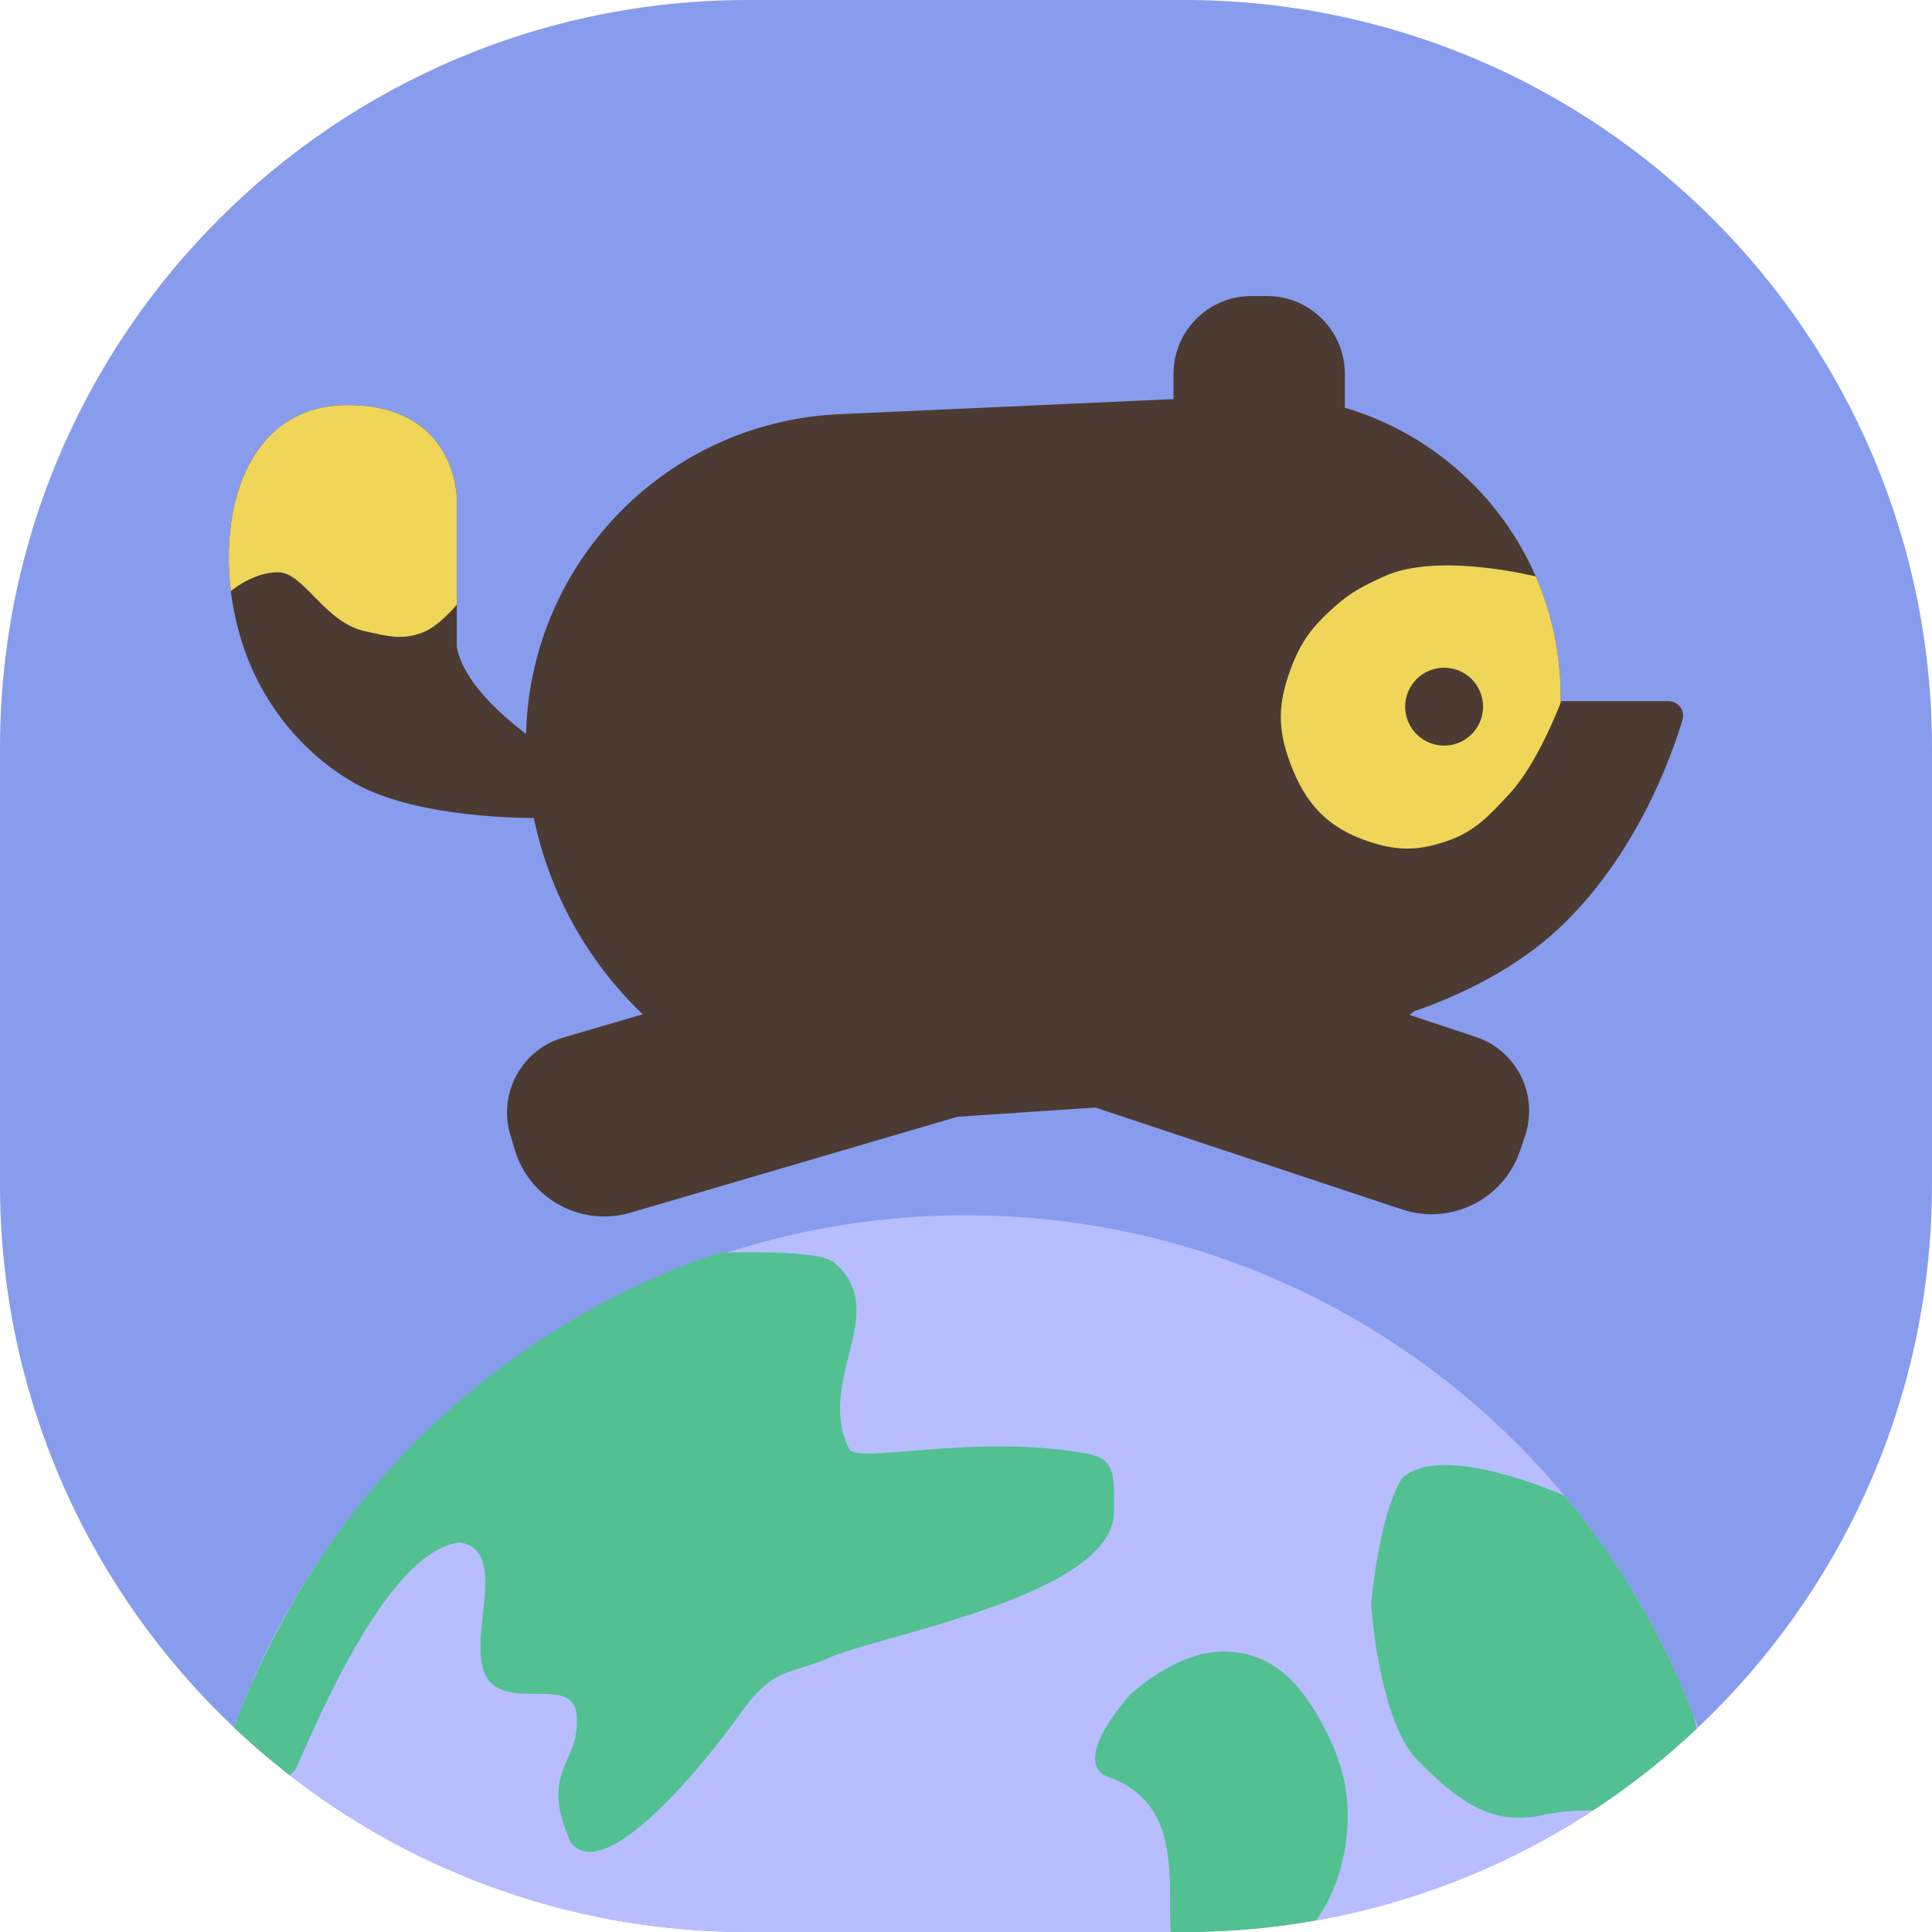
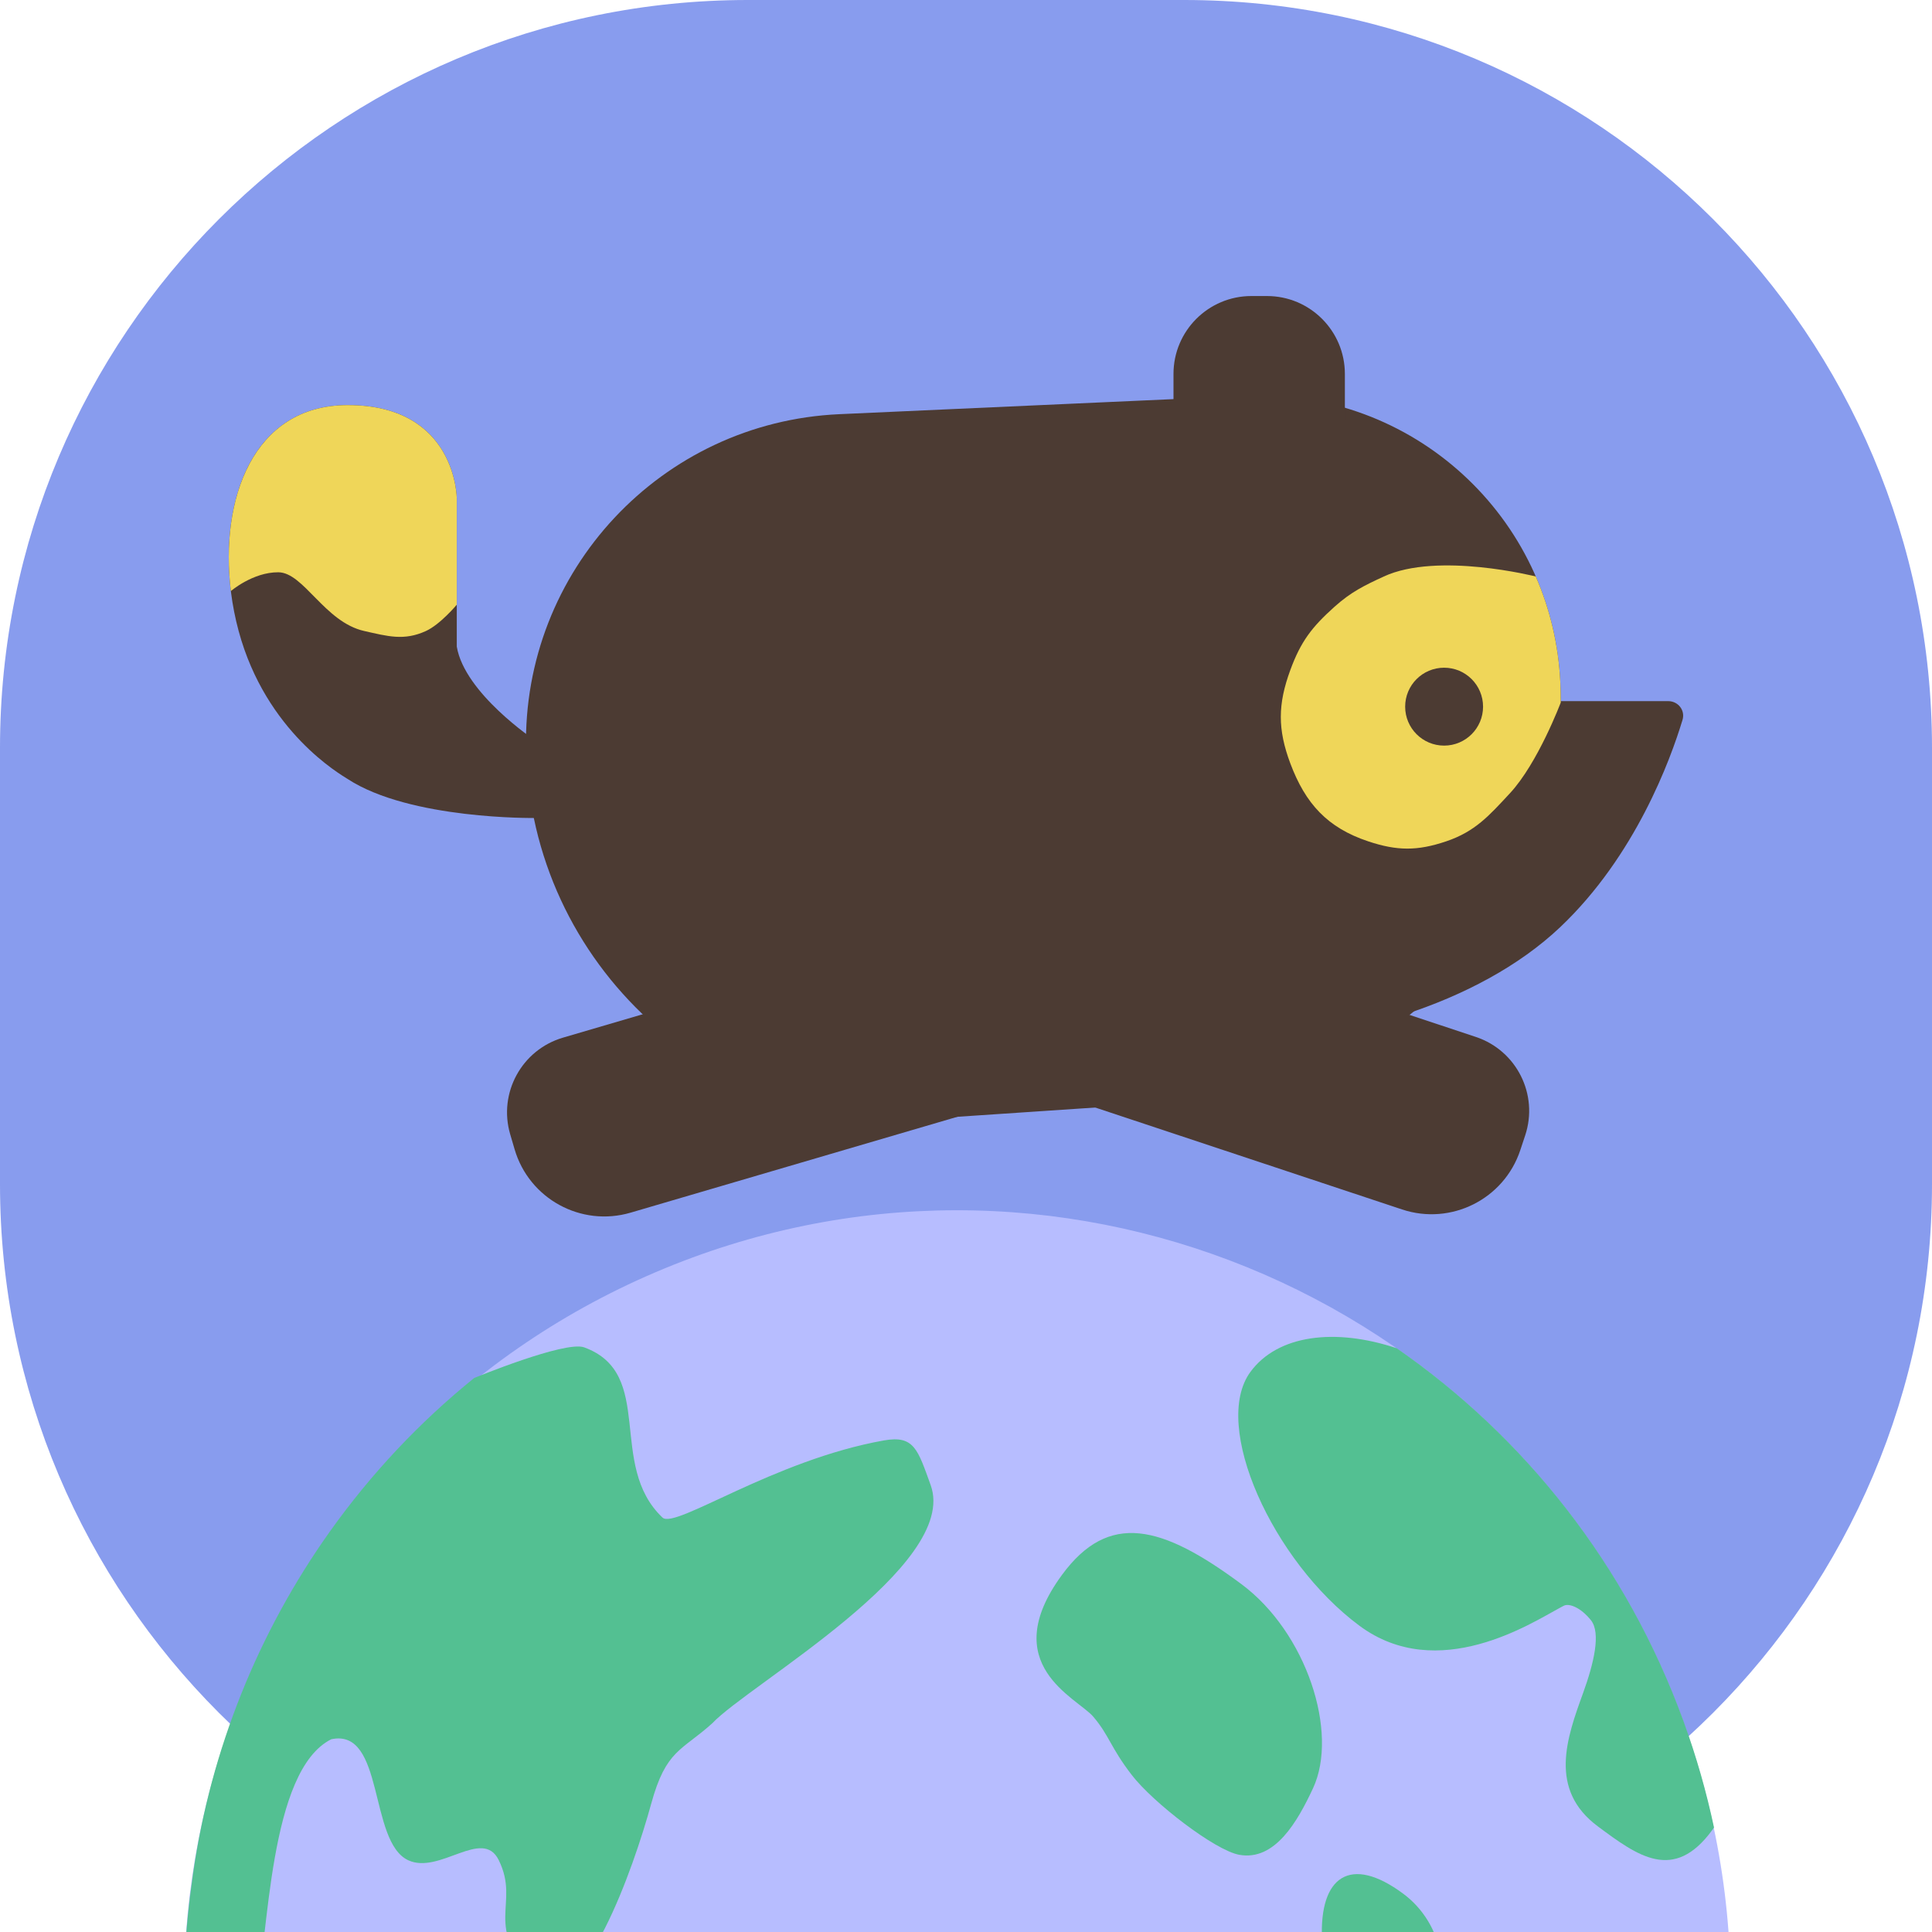
- <svg xmlns="http://www.w3.org/2000/svg" width="124" height="124" viewBox="0 0 124 124" fill="none">
+ <svg xmlns="http://www.w3.org/2000/svg" id="nook-miles-app" width="124" height="124" viewBox="0 0 124 124" fill="none">
  <rect width="124" height="124" rx="48" fill="#889CEE" />
-   <mask id="mask0" mask-type="alpha" maskUnits="userSpaceOnUse" x="0" y="0" width="124" height="124">
-     <rect width="124" height="124" rx="48" fill="#889CEE" />
-   </mask>
  <g mask="url(#mask0)">
-     <circle cx="62" cy="128" r="50" fill="#B7BDFF" />
-     <path d="M88 103C88 103 88.5 110.5 91 113C93.5 115.5 95.671 117.24 99 116.5C103.5 115.5 107.5 117.5 108.662 115.5C109.741 113.643 108.662 110 108.662 110C106.682 104.871 103.881 100.151 100.42 96C100.42 96 92.454 92.415 89.954 94.915C88.454 97.415 88 103 88 103Z" fill="#53C092" />
-     <path d="M34.003 86.446C27.398 90.943 21.967 96.958 18.165 103.986C16.393 107.262 14.999 110.439 14 114C13.001 117.561 18.655 114.275 19 113.5C20.555 110 25 99.5 29.5 99C33 99.5 29.5 106 31.5 108C33.081 109.581 36.741 107.663 37 110C37.357 113.224 34.5 113.5 36.643 118.275C38.806 120.997 45 113.5 47.5 110C49.602 107.057 50.5 107.5 53 106.5C56 105 71.5 102.5 71.5 97C71.5 94.585 71.607 93.623 69.658 93.275C62.5 92 55 94 54.5 93C52.289 88.578 57.288 84.177 53.5 81C52.5 80.161 46.143 80.404 46.143 80.404C41.856 81.853 37.77 83.881 34.003 86.446Z" fill="#53C092" />
-     <path d="M86.5 116.5C86.5 122.299 82.747 127 77.5 127C72.253 127 78.5 116.5 71 114C68.719 112.898 72.567 108.739 72.567 108.739C72.567 108.739 75.451 106 78.5 106C81.402 106 83.168 107.733 84.5 110C85.576 111.831 86.5 113.909 86.5 116.5Z" fill="#53C092" />
-     <path d="M97.889 72.874C98.76 70.253 97.341 67.423 94.72 66.552L72.878 59.297L69.095 70.685L89.988 77.625C93.133 78.67 96.529 76.967 97.574 73.823L97.889 72.874Z" fill="#4C3B33" />
-     <path d="M32.746 72.803C31.968 70.154 33.486 67.375 36.136 66.598L58.221 60.118L61.599 71.633L40.474 77.831C37.294 78.764 33.96 76.942 33.028 73.763L32.746 72.803Z" fill="#4C3B33" />
-     <path d="M78.317 67C85.922 67 94.857 64.514 100.145 59.499C104.958 54.934 107.211 48.772 107.988 46.203C108.173 45.589 107.707 45 107.066 45H48.317C48.317 57.15 61.749 67 78.317 67Z" fill="#4C3B33" />
-     <path d="M33.763 48.08C33.514 36.643 42.441 27.098 53.87 26.583L79.983 25.406C90.627 24.926 99.649 33.158 100.145 43.801C100.796 57.801 90.132 69.751 76.148 70.691L59.686 71.796C45.865 72.724 34.065 61.929 33.763 48.08Z" fill="#4C3B33" />
-     <path d="M75.317 24C75.317 21.239 77.556 19 80.317 19H81.317C84.079 19 86.317 21.239 86.317 24V27H75.317V24Z" fill="#4C3B33" />
-     <path d="M34.317 52.5V47.5C34.317 47.5 29.817 44.5 29.317 41.5V32C29.317 32 29.317 26 22.317 26C15.317 26 13.559 34 15.317 40.5C17.075 47 21.898 49.727 22.317 50C26.327 52.615 34.317 52.5 34.317 52.5Z" fill="#4C3B33" />
-     <path d="M29.317 32C29.317 32 29.317 26 22.317 26C16.218 26 14.099 32.073 14.817 37.936C14.817 37.936 16.229 36.721 17.862 36.73C19.494 36.739 20.833 39.929 23.38 40.5C24.888 40.838 25.932 41.143 27.337 40.5C28.262 40.077 29.317 38.81 29.317 38.81V32Z" fill="#EFD659" />
-     <path d="M100.173 45.087C100.174 44.66 100.165 44.232 100.145 43.801C100.032 41.385 99.481 39.094 98.57 37C98.57 37 92.275 35.404 88.817 37C87.539 37.59 86.706 38 85.657 38.939C84.202 40.241 83.49 41.167 82.817 43C82.009 45.2 81.995 46.806 82.817 49C83.787 51.586 85.198 53.127 87.817 54C89.67 54.617 90.967 54.624 92.817 54C94.68 53.371 95.572 52.354 96.91 50.913C98.712 48.973 100.173 45.087 100.173 45.087Z" fill="#EFD659" />
-     <circle cx="92.686" cy="45.355" r="2.5" fill="#4C3B33" />
+     <g id="nook-world">
+       <path d="M107.117 108.143C117.826 133.555 106.057 162.901 80.831 173.689C55.605 184.477 26.474 172.622 15.766 147.21C5.057 121.798 16.825 92.452 42.051 81.664C67.277 70.876 96.408 82.731 107.117 108.143Z" fill="#B7BDFF" />
+       <path d="M21.176 98.291C16.553 104.785 13.543 112.301 12.397 120.208C11.863 123.893 11.648 127.356 11.932 131.043C12.216 134.73 16.21 129.266 16.383 128.436C17.252 124.26 17.238 113.645 21.262 111.629C24.695 110.895 23.651 118.202 26.198 119.393C28.211 120.334 30.968 117.275 32.007 119.38C33.44 122.285 30.871 123.526 34.498 127.274C37.444 129.087 40.659 119.917 41.795 115.771C42.75 112.285 43.739 112.392 45.728 110.593C48.012 108.154 61.608 100.478 59.731 95.313C58.907 93.045 58.678 92.105 56.743 92.448C49.636 93.711 43.327 98.168 42.519 97.4C38.95 94.008 42.107 88.157 37.492 86.476C36.274 86.032 30.431 88.445 30.431 88.445C26.929 91.279 23.812 94.588 21.176 98.291Z" fill="#53C092" />
+       <path d="M98.603 132.46C93.817 131.999 95.726 129.874 96.507 128.326C97.583 126.196 97.408 125.462 99.251 125.639C101.093 125.817 102.069 127.439 101.89 129.322C101.711 131.206 100.445 132.637 98.603 132.46Z" fill="#53C092" />
+       <path d="M110.009 117.294C109.526 115.018 108.88 112.749 108.063 110.502C104.391 100.398 97.822 92.207 89.649 86.535C85.69 85.21 81.998 85.669 80.251 88.057C77.733 91.498 81.676 100.204 87.247 104.34C92.297 108.09 98.323 104.154 100.097 103.204C100.28 103.106 100.393 103.045 100.425 103.035C100.766 102.928 101.445 103.17 102.106 103.984C102.766 104.799 102.295 106.76 101.605 108.665C100.567 111.526 99.361 114.851 102.557 117.224C105.113 119.122 107.422 120.836 109.894 117.458C109.934 117.404 109.972 117.349 110.009 117.294Z" fill="#53C092" />
+       <path d="M84.27 114.781C83.275 116.911 81.829 119.462 79.533 119.044C77.985 118.762 74.02 115.71 72.645 113.93C71.27 112.15 71.201 111.391 70.166 110.178C69.13 108.964 63.937 106.852 68.151 101.093C71.163 96.975 74.577 97.885 79.678 101.673C83.85 104.77 85.943 111.197 84.27 114.781Z" fill="#53C092" />
+       <path d="M91.431 129.915C89.505 132.548 87.989 133.029 85.597 130.94C83.685 128.778 85.162 126.864 84.849 124.48C84.665 120.434 86.668 119.023 90.06 121.541C92.71 123.509 93.357 127.282 91.431 129.915Z" fill="#53C092" />
+       <path d="M92.445 159.769C88.083 162.022 82.947 164.673 86.317 168.935C87.002 169.398 87.863 169.538 88.852 169.391C99.613 162.231 107.005 151.202 109.828 138.909C109.623 138.635 109.371 138.395 109.07 138.191C107.557 137.167 105.151 138.898 102.432 140.855C102.167 141.045 101.899 141.238 101.629 141.43C100.325 142.359 98.574 142.272 96.75 142.182C94.165 142.054 91.432 141.918 89.609 144.651C87.434 147.916 90.269 149.748 93.159 151.615C94.868 152.72 96.596 153.837 97.317 155.269C98.109 156.845 95.462 158.212 92.445 159.769Z" fill="#53C092" />
+       <path d="M50.184 176.389C36.31 173.117 24.071 163.891 17.277 150.493C17.312 150.427 17.347 150.361 17.384 150.296C18.2 148.847 19.115 146.256 20.123 143.404C22.553 136.531 25.517 128.143 28.901 130.582C33.575 133.952 32.876 138.732 32.344 142.371C31.838 145.836 31.483 148.266 36.062 147.457C39.129 146.915 41.573 145.374 43.63 144.077C46.704 142.138 48.911 140.746 51.034 144.054C52.367 146.13 51.821 147.876 51.236 149.746C50.751 151.299 50.239 152.938 50.751 154.925C51.222 156.749 52.722 157.888 54.133 158.958C55.853 160.264 57.44 161.469 56.863 163.693C56.411 165.431 54.851 165.9 53.262 166.378C51.735 166.838 50.181 167.305 49.561 168.915C48.973 170.438 49.325 171.668 49.7 172.978C49.975 173.942 50.264 174.95 50.199 176.151C50.195 176.231 50.19 176.311 50.184 176.389Z" fill="#53C092" />
+     </g>
+   </g>
+   <g id="nook-nook">
+     <g id="nook-leg">
+       <path id="nook-leg-right" d="M97.889 72.874C98.76 70.253 97.341 67.423 94.72 66.552L72.878 59.297L69.095 70.685L89.988 77.625C93.133 78.67 96.529 76.967 97.574 73.823L97.889 72.874Z" fill="#4C3B33" />
+       <path id="nook-leg-left" d="M32.746 72.803C31.968 70.154 33.486 67.375 36.136 66.598L58.221 60.118L61.599 71.633L40.474 77.831C37.294 78.764 33.96 76.942 33.028 73.763L32.746 72.803Z" fill="#4C3B33" />
+     </g>
+     <g id="nook-body">
+       <path d="M78.317 67C85.922 67 94.857 64.514 100.145 59.499C104.958 54.934 107.211 48.772 107.988 46.203C108.173 45.589 107.707 45 107.066 45H48.317C48.317 57.15 61.749 67 78.317 67Z" fill="#4C3B33" />
+       <path d="M33.763 48.08C33.514 36.643 42.441 27.098 53.87 26.583L79.983 25.406C90.627 24.926 99.649 33.158 100.145 43.801C100.796 57.801 90.132 69.751 76.148 70.691L59.686 71.796C45.865 72.724 34.065 61.929 33.763 48.08Z" fill="#4C3B33" />
+       <path d="M75.317 24C75.317 21.239 77.556 19 80.317 19H81.317C84.079 19 86.317 21.239 86.317 24V27H75.317V24Z" fill="#4C3B33" />
+       <path d="M100.173 45.087C100.174 44.66 100.165 44.232 100.145 43.801C100.032 41.385 99.481 39.094 98.57 37C98.57 37 92.275 35.404 88.817 37C87.539 37.59 86.706 38 85.657 38.939C84.202 40.241 83.49 41.167 82.817 43C82.009 45.2 81.995 46.806 82.817 49C83.787 51.586 85.198 53.127 87.817 54C89.67 54.617 90.967 54.624 92.817 54C94.68 53.371 95.572 52.354 96.91 50.913C98.712 48.973 100.173 45.087 100.173 45.087Z" fill="#EFD659" />
+       <circle cx="92.686" cy="45.355" r="2.5" fill="#4C3B33" />
+       <g id="nook-body-tail">
+         <path d="M34.317 52.5V47.5C34.317 47.5 29.817 44.5 29.317 41.5V32C29.317 32 29.317 26 22.317 26C15.317 26 13.559 34 15.317 40.5C17.075 47 21.898 49.727 22.317 50C26.327 52.615 34.317 52.5 34.317 52.5Z" fill="#4C3B33" />
+         <path d="M29.317 32C29.317 32 29.317 26 22.317 26C16.218 26 14.099 32.073 14.817 37.936C14.817 37.936 16.229 36.721 17.862 36.73C19.494 36.739 20.833 39.929 23.38 40.5C24.888 40.838 25.932 41.143 27.337 40.5C28.262 40.077 29.317 38.81 29.317 38.81V32Z" fill="#EFD659" />
+       </g>
+     </g>
  </g>
</svg>
